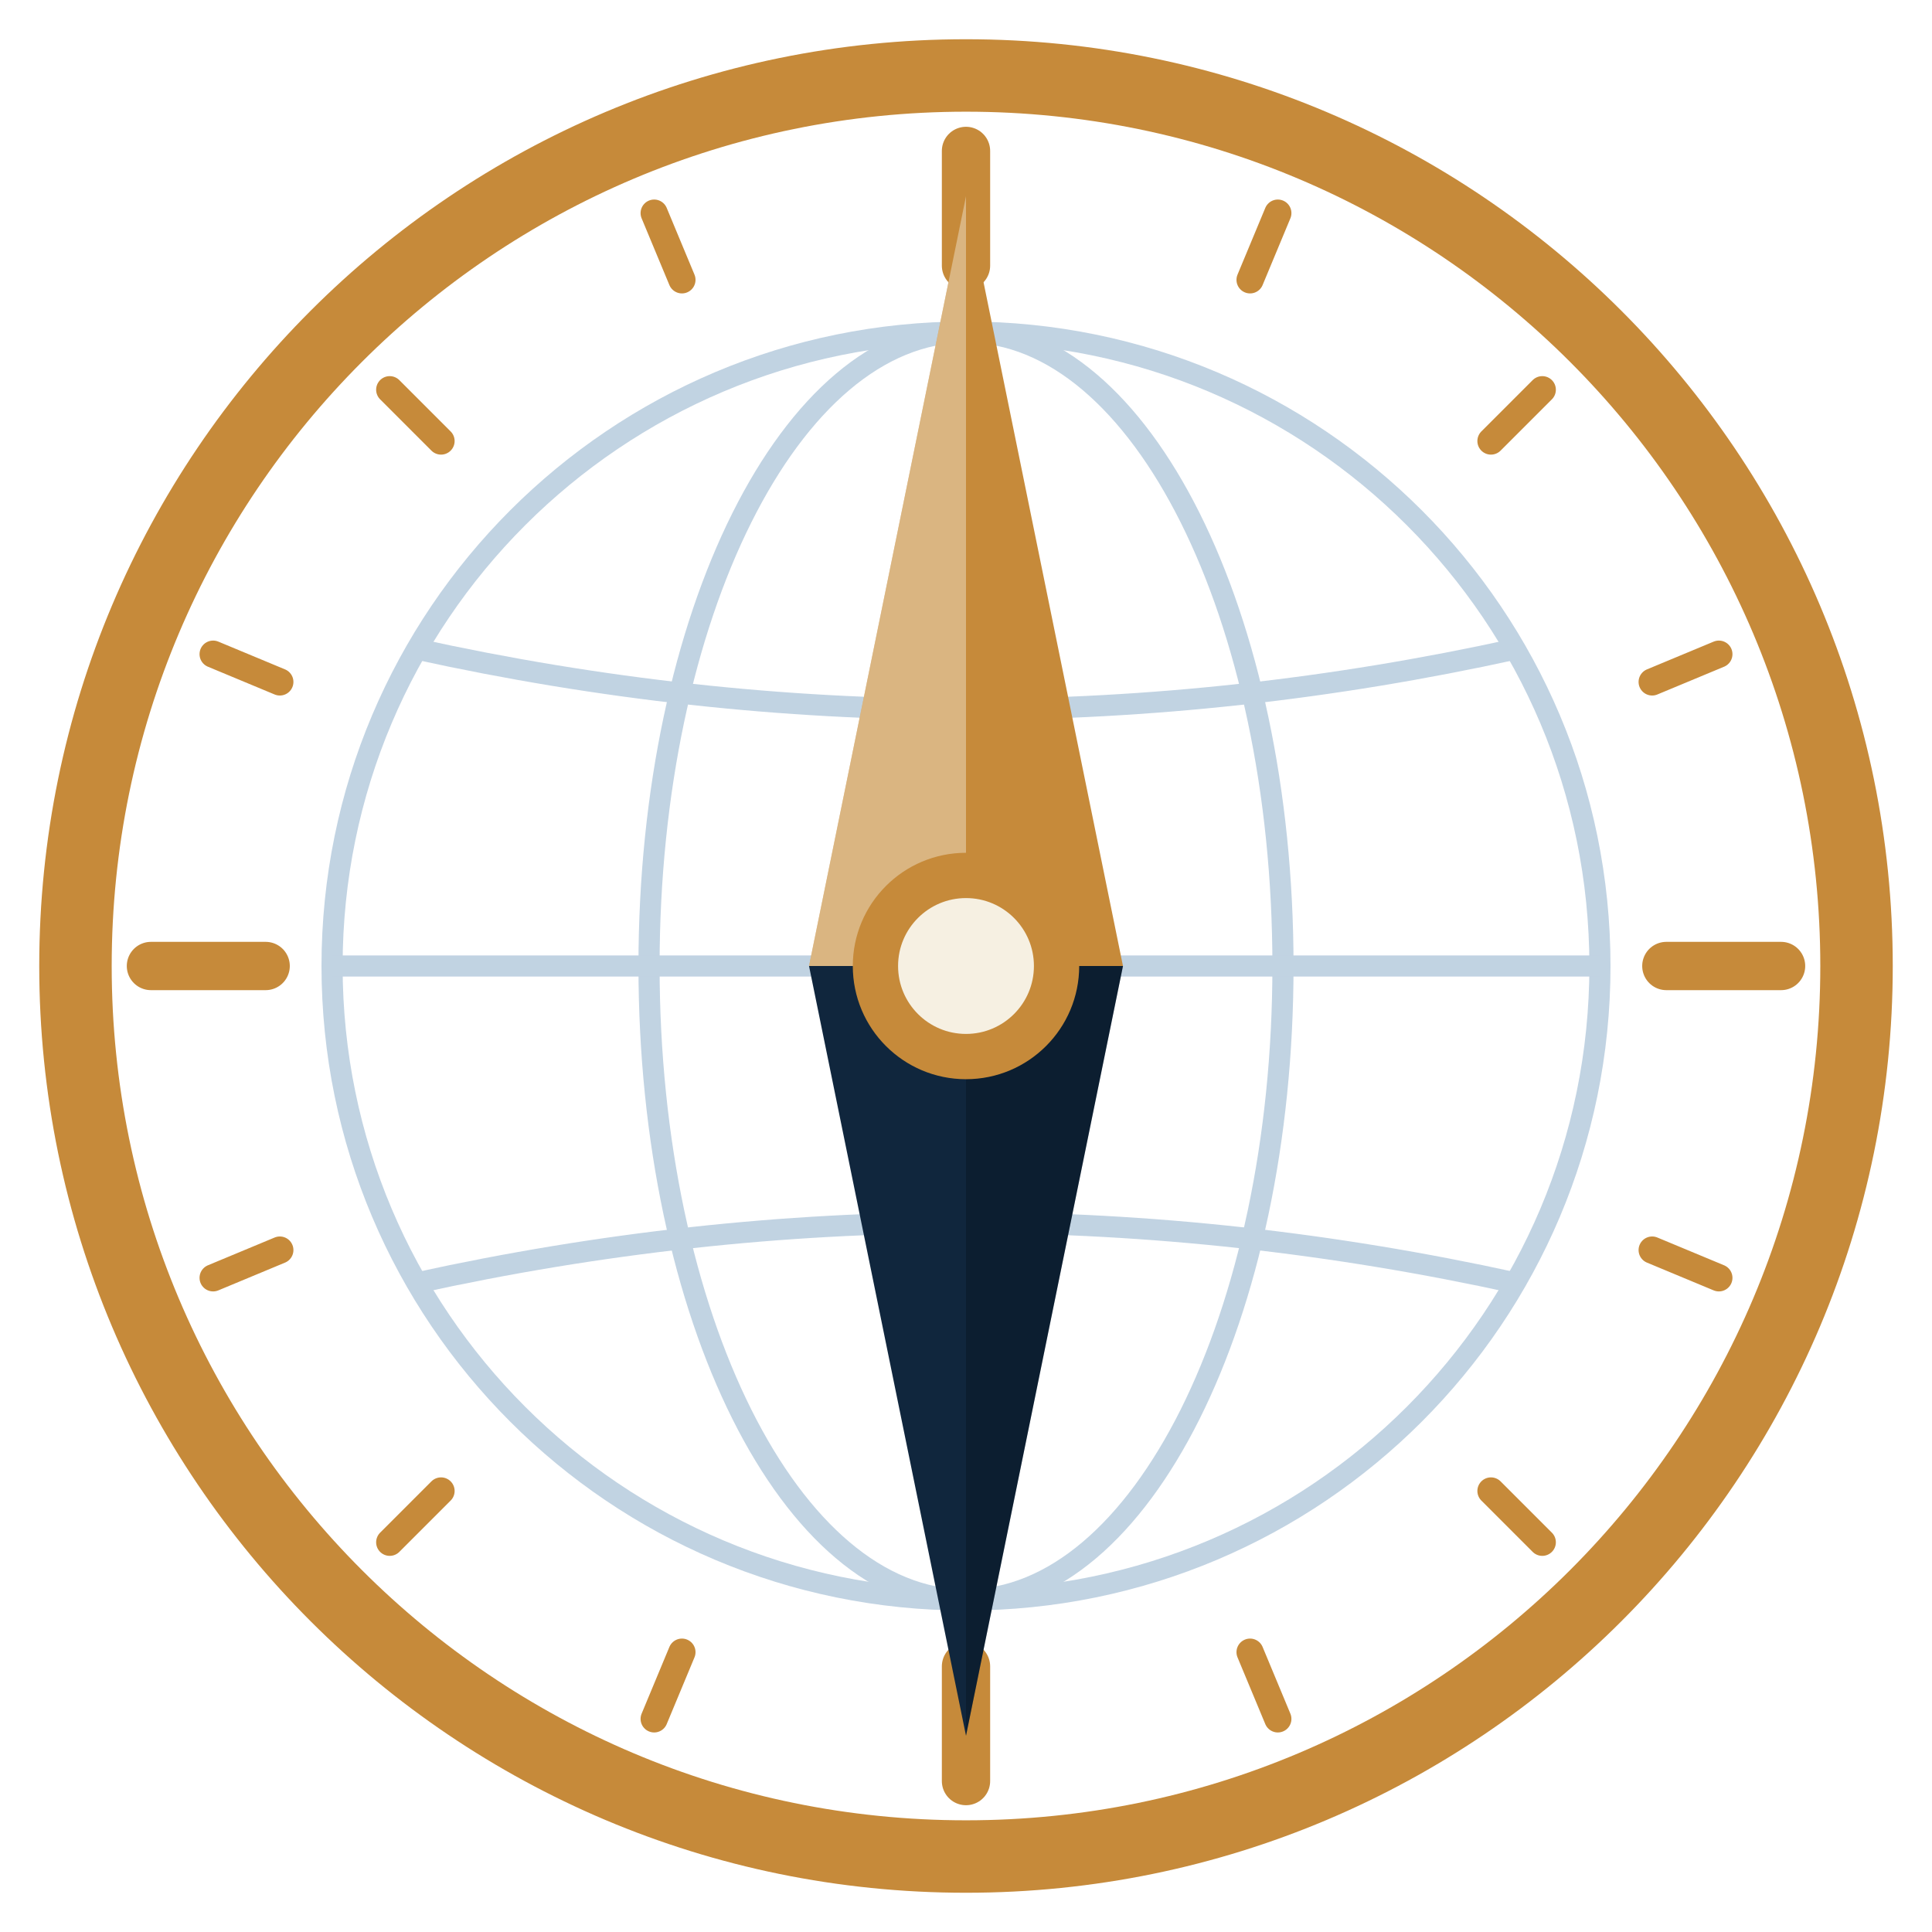
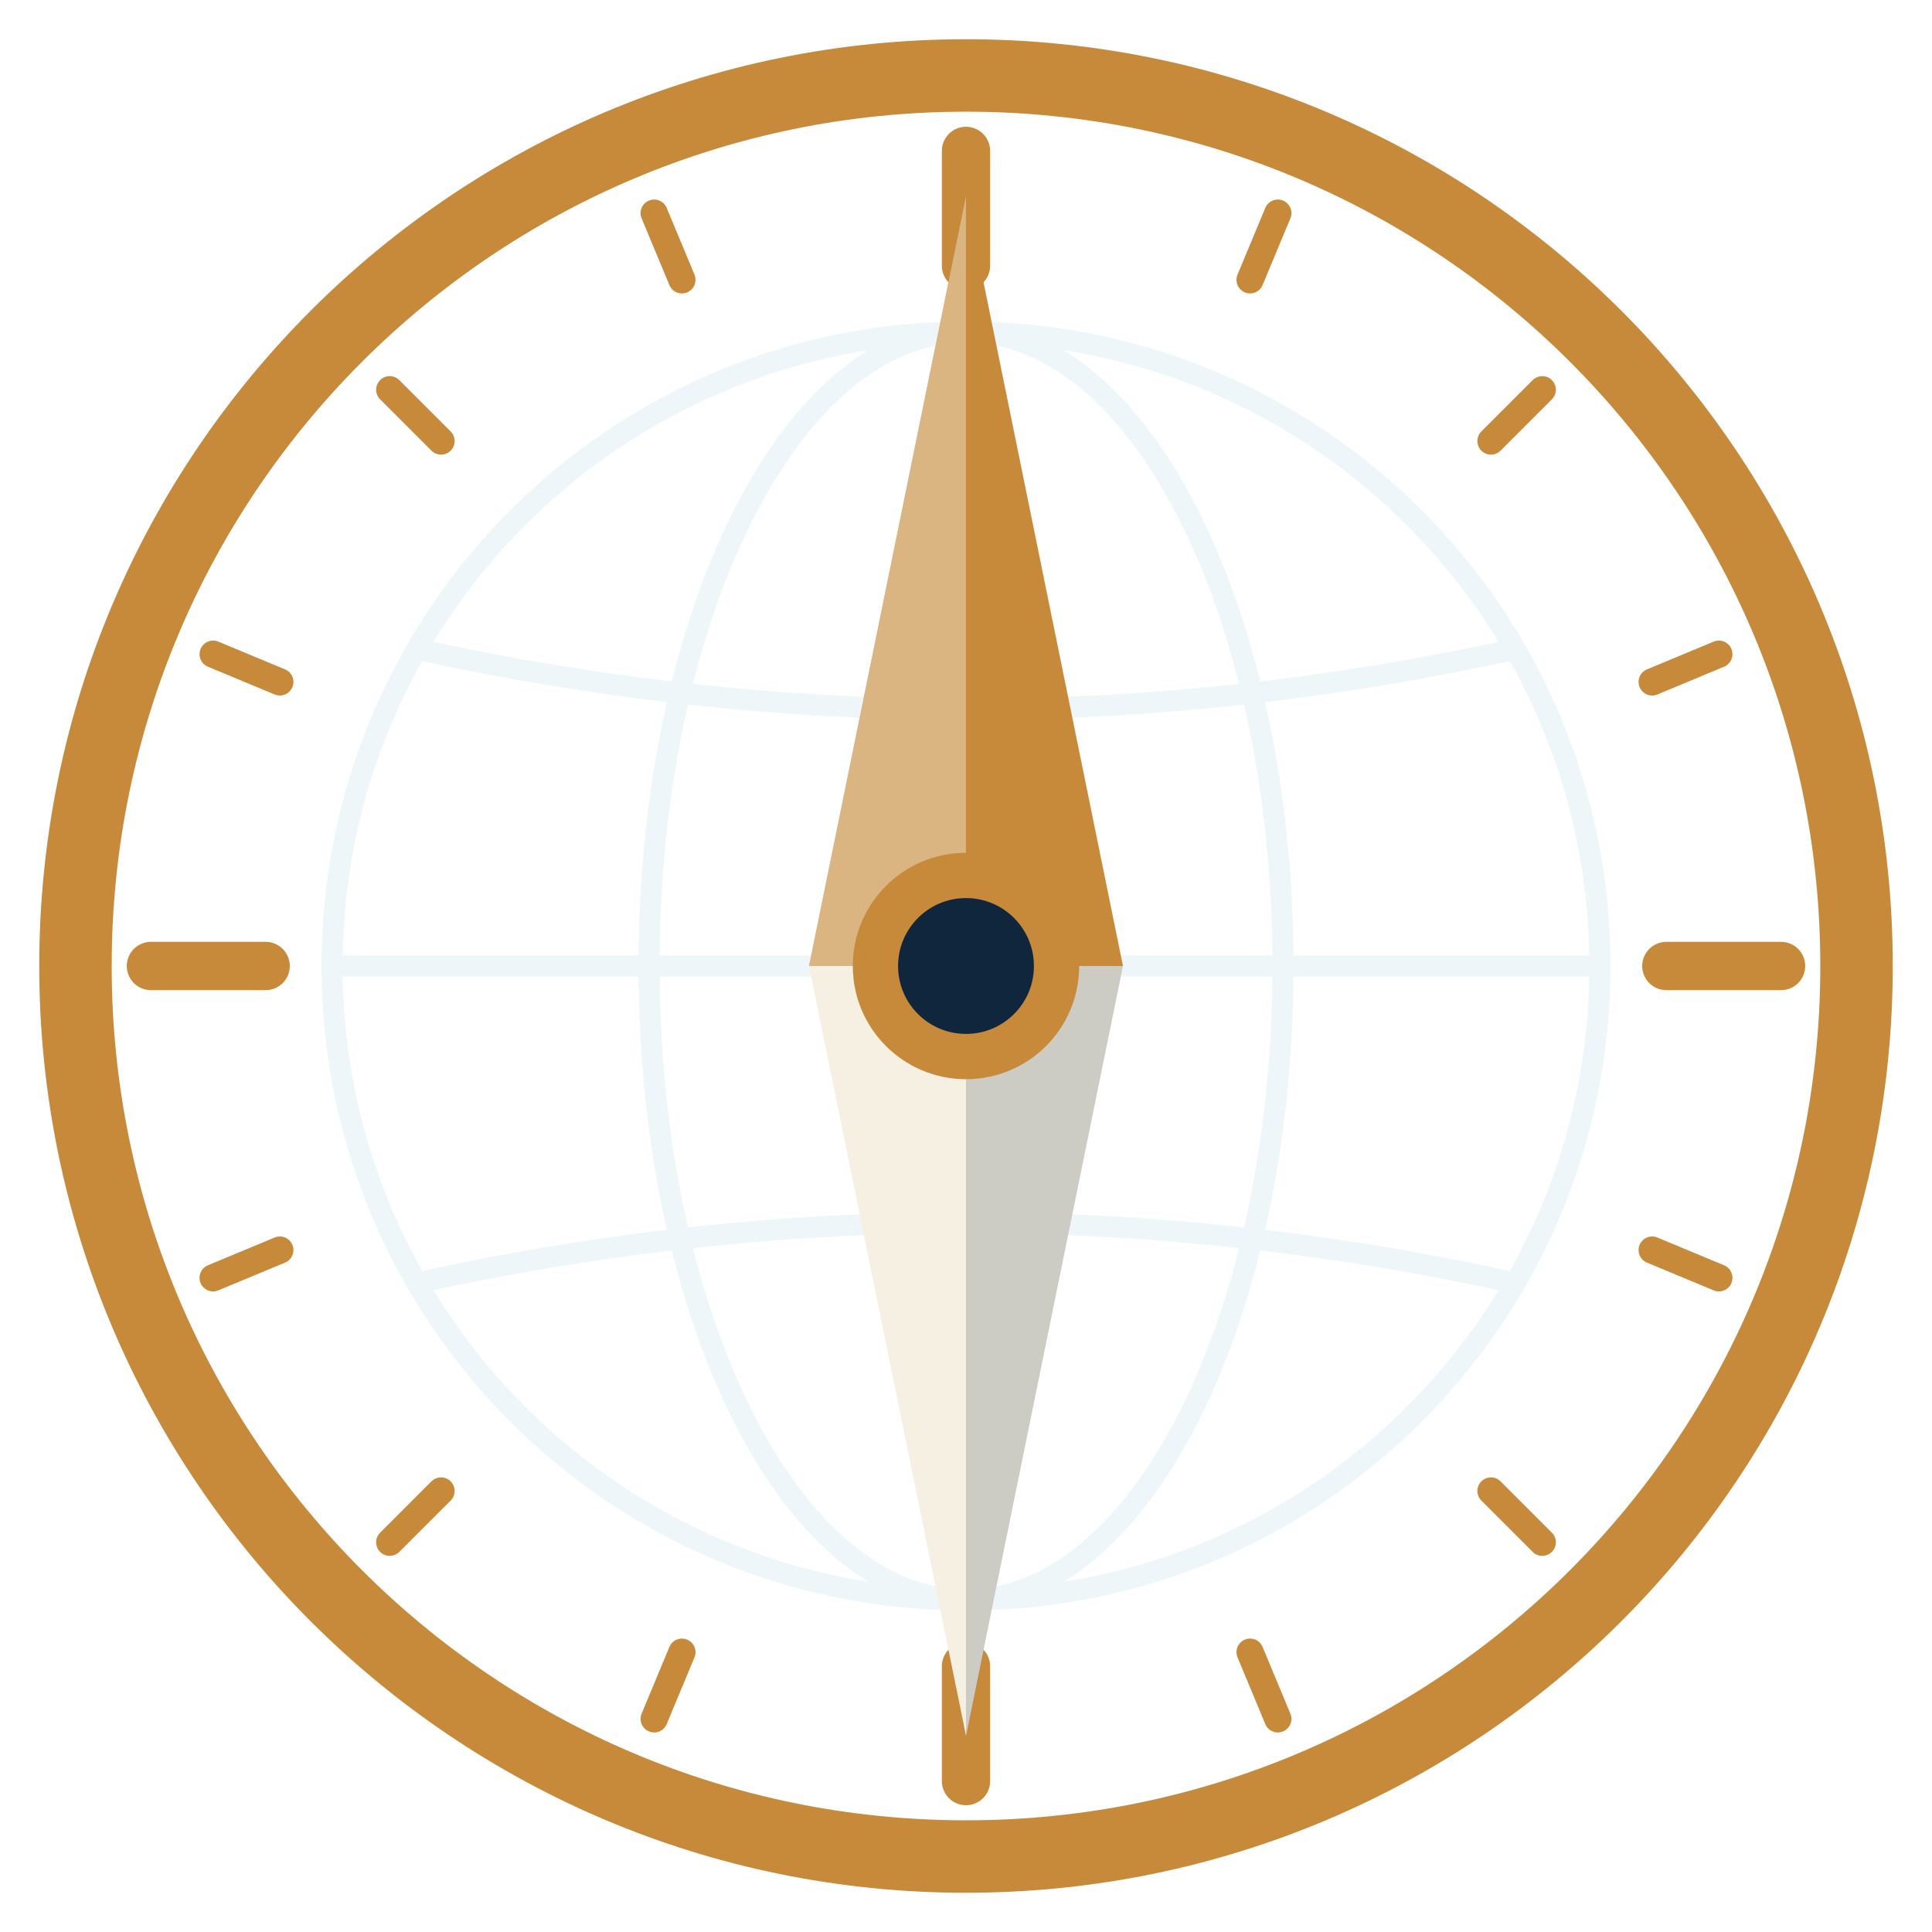
<svg xmlns="http://www.w3.org/2000/svg" width="512" height="512" viewBox="0 0 64 64" fill="none">
  <circle cx="32" cy="32" r="29.5" stroke="#c68a3a" stroke-width="2.4" />
-   <g stroke="#2f6a9e" stroke-width="0.7" opacity="0.3">
+   <g stroke="#cfe5f2" stroke-width="0.7" opacity="0.35">
    <circle cx="32" cy="32" r="21" />
    <ellipse cx="32" cy="32" rx="10.5" ry="21" />
    <line x1="32" y1="11" x2="32" y2="53" />
    <line x1="11" y1="32" x2="53" y2="32" />
    <path d="M13.8 21.5 Q32 25.5 50.2 21.5 M13.8 42.5 Q32 38.5 50.2 42.5" />
  </g>
  <line x1="32.00" y1="8.80" x2="32.00" y2="5.00" stroke="#c68a3a" stroke-width="1.6" stroke-linecap="round" />
  <line x1="41.41" y1="9.27" x2="42.33" y2="7.06" stroke="#c68a3a" stroke-width="0.9" stroke-linecap="round" />
  <line x1="49.39" y1="14.61" x2="51.09" y2="12.91" stroke="#c68a3a" stroke-width="0.9" stroke-linecap="round" />
  <line x1="54.73" y1="22.59" x2="56.94" y2="21.67" stroke="#c68a3a" stroke-width="0.9" stroke-linecap="round" />
  <line x1="55.20" y1="32.00" x2="59.00" y2="32.00" stroke="#c68a3a" stroke-width="1.6" stroke-linecap="round" />
  <line x1="54.73" y1="41.41" x2="56.94" y2="42.33" stroke="#c68a3a" stroke-width="0.9" stroke-linecap="round" />
  <line x1="49.39" y1="49.39" x2="51.09" y2="51.09" stroke="#c68a3a" stroke-width="0.9" stroke-linecap="round" />
  <line x1="41.41" y1="54.73" x2="42.33" y2="56.94" stroke="#c68a3a" stroke-width="0.9" stroke-linecap="round" />
  <line x1="32.00" y1="55.20" x2="32.00" y2="59.00" stroke="#c68a3a" stroke-width="1.6" stroke-linecap="round" />
  <line x1="22.59" y1="54.73" x2="21.67" y2="56.94" stroke="#c68a3a" stroke-width="0.9" stroke-linecap="round" />
  <line x1="14.61" y1="49.39" x2="12.91" y2="51.09" stroke="#c68a3a" stroke-width="0.9" stroke-linecap="round" />
  <line x1="9.27" y1="41.41" x2="7.06" y2="42.33" stroke="#c68a3a" stroke-width="0.9" stroke-linecap="round" />
  <line x1="8.80" y1="32.00" x2="5.00" y2="32.00" stroke="#c68a3a" stroke-width="1.6" stroke-linecap="round" />
  <line x1="9.27" y1="22.59" x2="7.06" y2="21.67" stroke="#c68a3a" stroke-width="0.9" stroke-linecap="round" />
  <line x1="14.61" y1="14.61" x2="12.91" y2="12.91" stroke="#c68a3a" stroke-width="0.9" stroke-linecap="round" />
  <line x1="22.59" y1="9.27" x2="21.67" y2="7.06" stroke="#c68a3a" stroke-width="0.9" stroke-linecap="round" />
  <polygon points="32,6.5 37.2,32 26.8,32" fill="#c68a3a" />
  <polygon points="32,6.5 32,32 26.8,32" fill="#f6f0e2" opacity="0.42" />
-   <polygon points="26.8,32 37.2,32 32,57.5" fill="#10263d" />
-   <polygon points="32,32 37.2,32 32,57.5" fill="#000" opacity="0.22" />
-   <circle cx="32" cy="32" r="3" fill="#f6f0e2" stroke="#c68a3a" stroke-width="1.5" />
+   <polygon points="26.8,32 37.2,32 32,57.5" fill="#f6f0e2" />
+   <polygon points="32,32 37.2,32 32,57.5" fill="#10263d" opacity="0.18" />
+   <circle cx="32" cy="32" r="3" fill="#10263d" stroke="#c68a3a" stroke-width="1.5" />
</svg>
